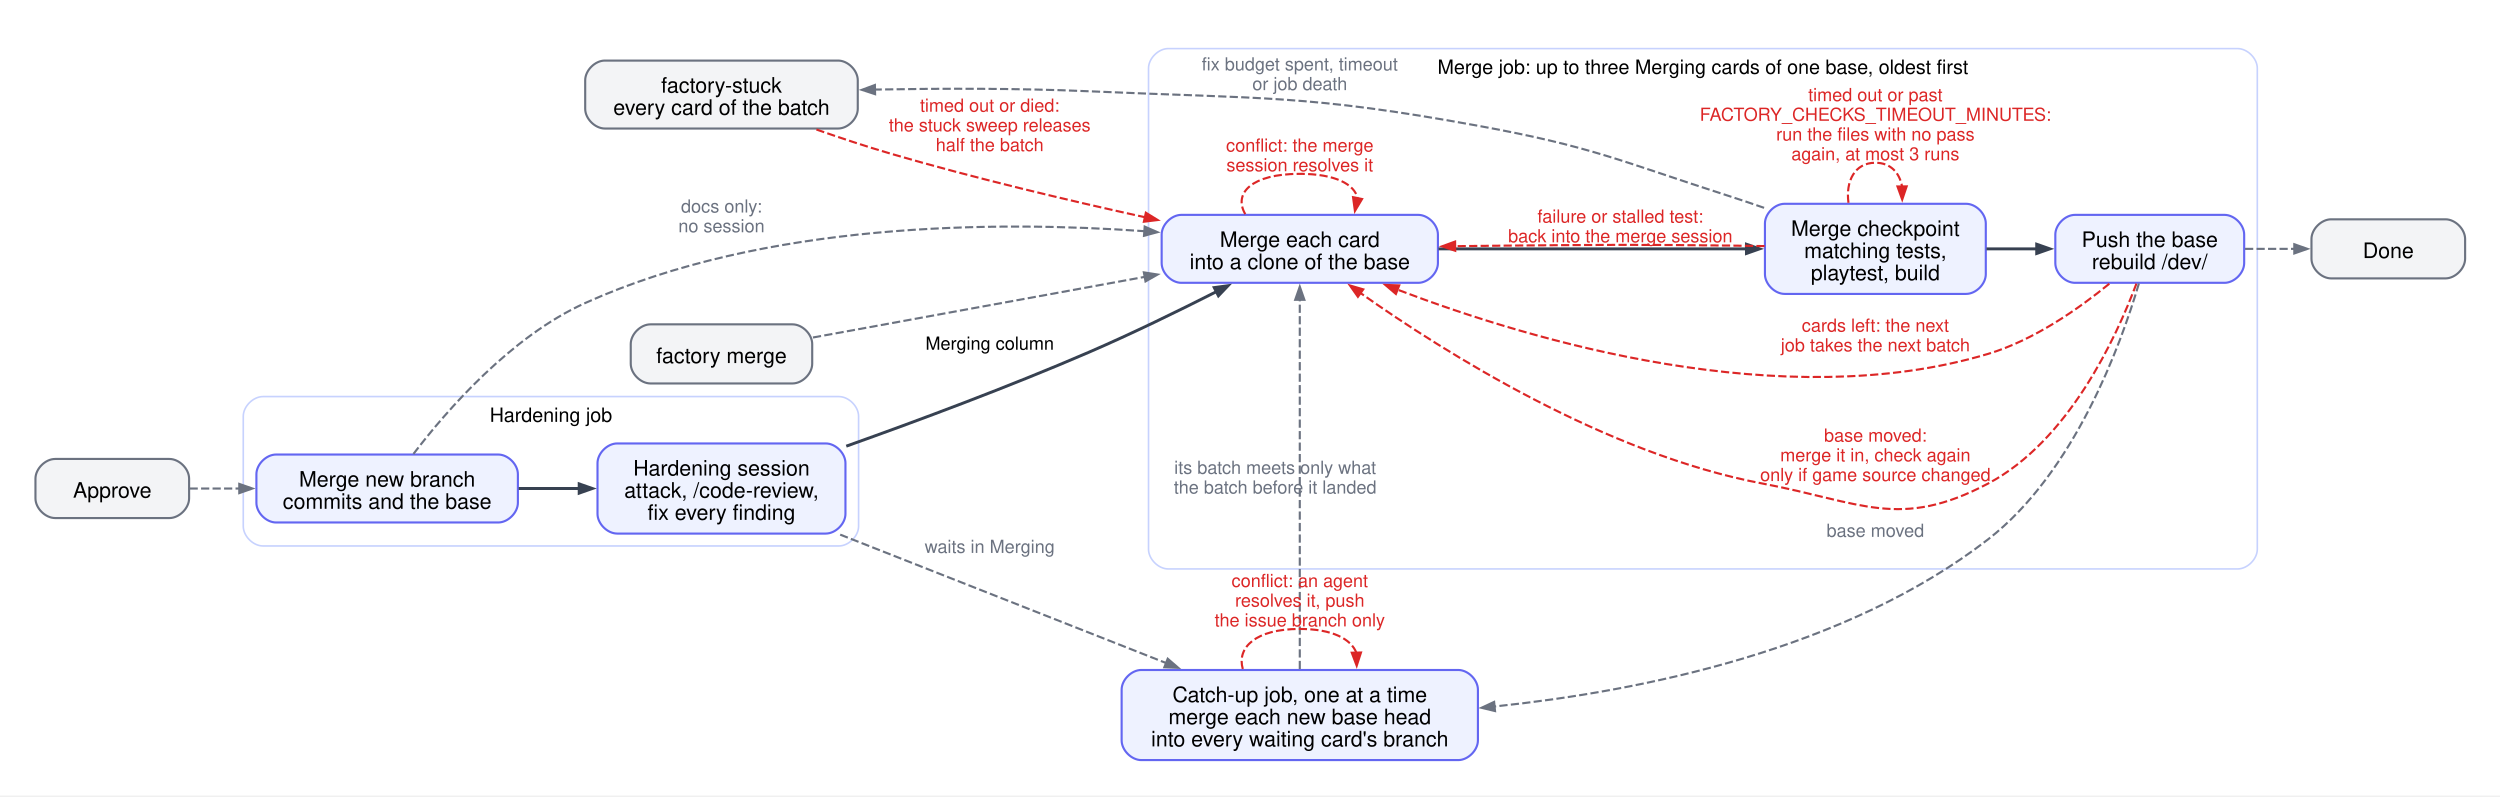
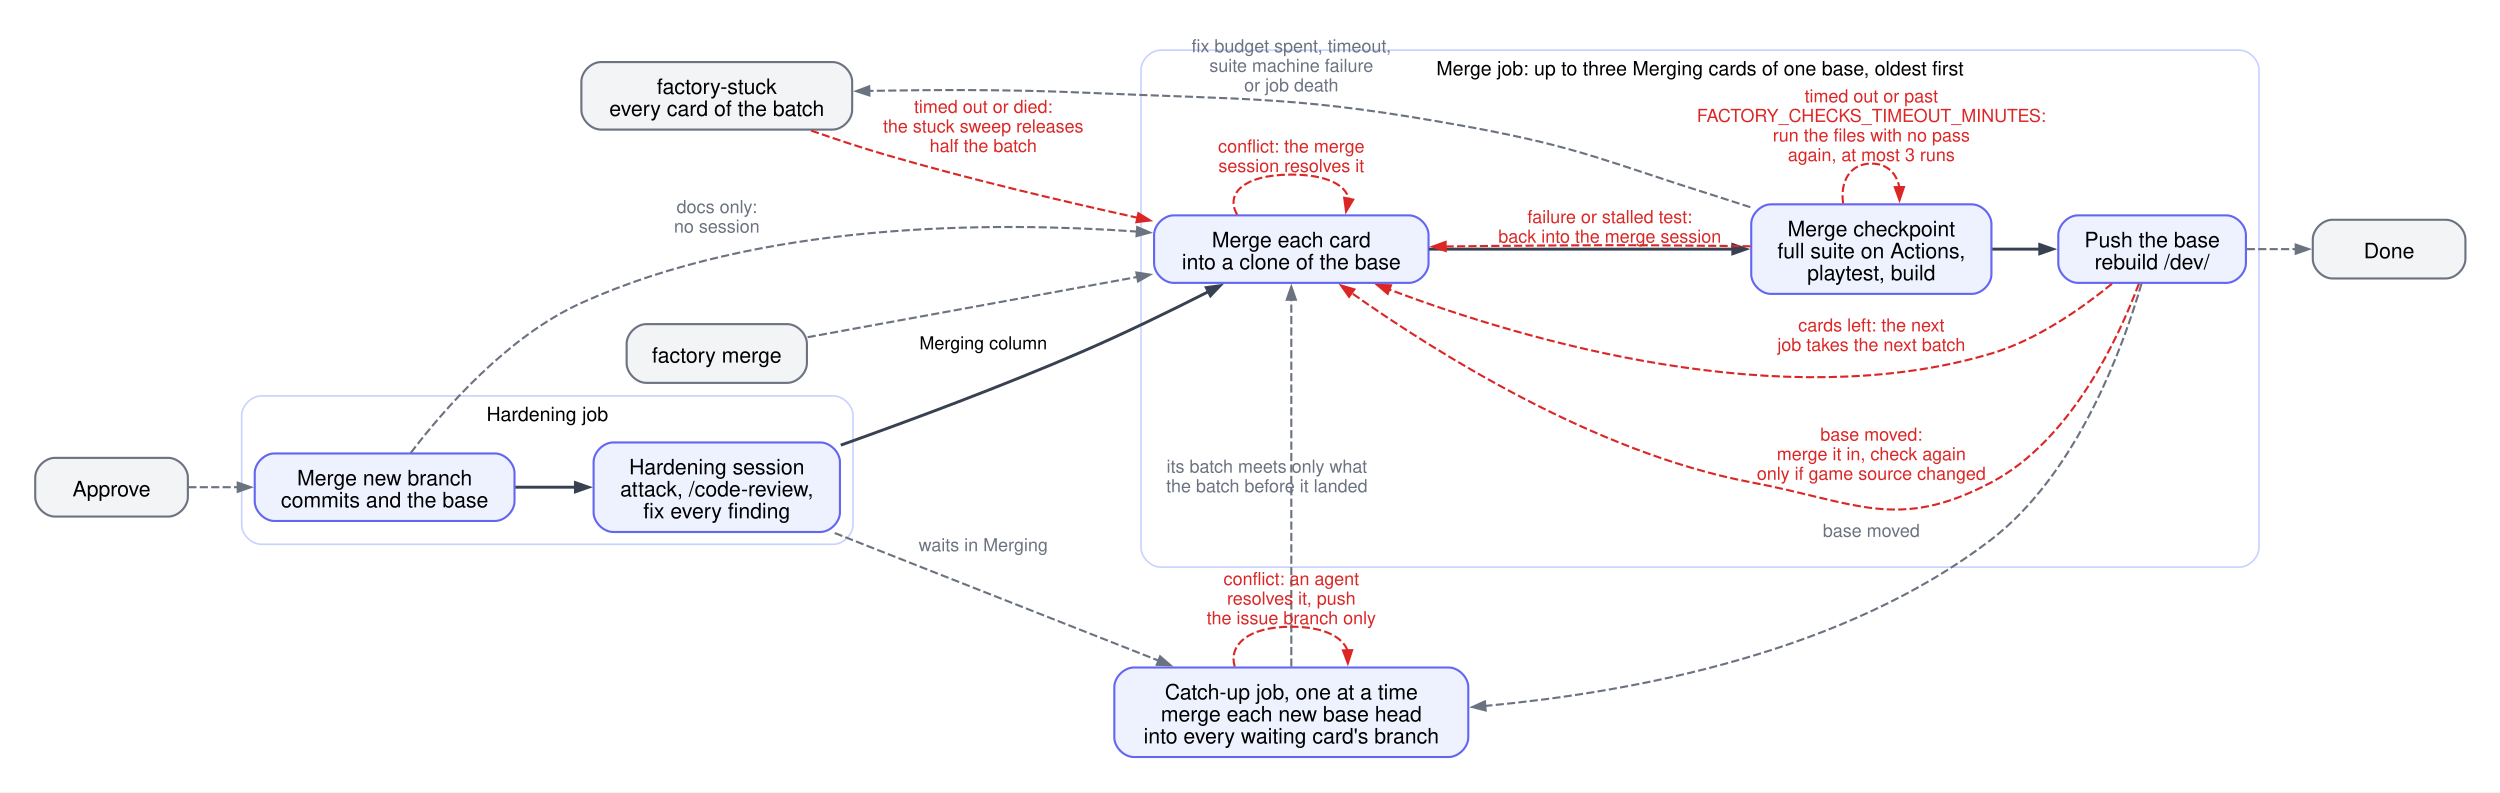
- <svg xmlns="http://www.w3.org/2000/svg" width="1523pt" height="485pt" viewBox="0.00 0.00 1523.00 485.00">
-   <g id="graph0" class="graph" transform="scale(1 1) rotate(0) translate(21.6 463.05)">
-     <polygon fill="white" stroke="none" points="-21.6,21.6 -21.6,-463.05 1501.75,-463.05 1501.75,21.6 -21.6,21.6" />
+ <svg xmlns="http://www.w3.org/2000/svg" width="1533pt" height="486pt" viewBox="0.00 0.00 1533.00 486.00">
+   <g id="graph0" class="graph" transform="scale(1 1) rotate(0) translate(21.6 464.21)">
+     <polygon fill="white" stroke="none" points="-21.6,21.6 -21.6,-464.21 1511.8,-464.21 1511.8,21.6 -21.6,21.6" />
    <g id="clust1" class="cluster">
      <path fill="white" stroke="#c7d2fe" d="M138.6,-130.45C138.6,-130.45 489.45,-130.45 489.45,-130.45 495.45,-130.45 501.45,-136.45 501.45,-142.45 501.45,-142.45 501.45,-209.45 501.45,-209.45 501.45,-215.45 495.45,-221.45 489.45,-221.45 489.45,-221.45 138.6,-221.45 138.6,-221.45 132.6,-221.45 126.6,-215.45 126.6,-209.45 126.6,-209.45 126.6,-142.45 126.6,-142.45 126.6,-136.45 132.6,-130.45 138.6,-130.45" />
      <text xml:space="preserve" text-anchor="middle" x="314.03" y="-206.05" font-family="Helvetica,sans-Serif" font-size="12.00">Hardening job</text>
    </g>
    <g id="clust2" class="cluster">
-       <path fill="white" stroke="#c7d2fe" d="M690.08,-116.45C690.08,-116.45 1341.55,-116.45 1341.55,-116.45 1347.55,-116.45 1353.55,-122.45 1353.55,-128.45 1353.55,-128.45 1353.55,-421.45 1353.55,-421.45 1353.55,-427.45 1347.55,-433.45 1341.55,-433.45 1341.55,-433.45 690.08,-433.45 690.08,-433.45 684.08,-433.45 678.08,-427.45 678.08,-421.45 678.08,-421.45 678.08,-128.45 678.08,-128.45 678.08,-122.45 684.08,-116.45 690.08,-116.45" />
-       <text xml:space="preserve" text-anchor="middle" x="1015.81" y="-418.05" font-family="Helvetica,sans-Serif" font-size="12.00">Merge job: up to three Merging cards of one base, oldest first</text>
+       <path fill="white" stroke="#c7d2fe" d="M690.08,-116.45C690.08,-116.45 1351.6,-116.45 1351.6,-116.45 1357.6,-116.45 1363.6,-122.45 1363.6,-128.45 1363.6,-128.45 1363.6,-421.45 1363.6,-421.45 1363.6,-427.45 1357.6,-433.45 1351.6,-433.45 1351.6,-433.45 690.08,-433.45 690.08,-433.45 684.08,-433.45 678.08,-427.45 678.08,-421.45 678.08,-421.45 678.08,-128.45 678.08,-128.45 678.08,-122.45 684.08,-116.45 690.08,-116.45" />
+       <text xml:space="preserve" text-anchor="middle" x="1020.84" y="-418.05" font-family="Helvetica,sans-Serif" font-size="12.00">Merge job: up to three Merging cards of one base, oldest first</text>
    </g>
    <g id="node1" class="node">
      <path fill="#eef2ff" stroke="#6366f1" stroke-width="1.3" d="M281.9,-186.15C281.9,-186.15 146.6,-186.15 146.6,-186.15 140.6,-186.15 134.6,-180.15 134.6,-174.15 134.6,-174.15 134.6,-156.75 134.6,-156.75 134.6,-150.75 140.6,-144.75 146.6,-144.75 146.6,-144.75 281.9,-144.75 281.9,-144.75 287.9,-144.75 293.9,-150.75 293.9,-156.75 293.9,-156.75 293.9,-174.15 293.9,-174.15 293.9,-180.15 287.9,-186.15 281.9,-186.15" />
      <text xml:space="preserve" text-anchor="middle" x="214.25" y="-166.6" font-family="Helvetica,sans-Serif" font-size="13.00">Merge new branch</text>
      <text xml:space="preserve" text-anchor="middle" x="214.25" y="-153.1" font-family="Helvetica,sans-Serif" font-size="13.00">commits and the base</text>
    </g>
    <g id="node2" class="node">
      <path fill="#eef2ff" stroke="#6366f1" stroke-width="1.3" d="M481.45,-192.9C481.45,-192.9 354.4,-192.9 354.4,-192.9 348.4,-192.9 342.4,-186.9 342.4,-180.9 342.4,-180.9 342.4,-150 342.4,-150 342.4,-144 348.4,-138 354.4,-138 354.4,-138 481.45,-138 481.45,-138 487.45,-138 493.45,-144 493.45,-150 493.45,-150 493.45,-180.9 493.45,-180.9 493.45,-186.9 487.45,-192.9 481.45,-192.9" />
      <text xml:space="preserve" text-anchor="middle" x="417.93" y="-173.35" font-family="Helvetica,sans-Serif" font-size="13.00">Hardening session</text>
      <text xml:space="preserve" text-anchor="middle" x="417.93" y="-159.85" font-family="Helvetica,sans-Serif" font-size="13.00">attack, /code-review,</text>
      <text xml:space="preserve" text-anchor="middle" x="417.93" y="-146.35" font-family="Helvetica,sans-Serif" font-size="13.00">fix every finding</text>
    </g>
    <g id="edge1" class="edge">
      <path fill="none" stroke="#374151" stroke-width="1.8" d="M294.38,-165.45C306.5,-165.45 319.06,-165.45 331.31,-165.45" />
      <polygon fill="#374151" stroke="#374151" stroke-width="1.8" points="331.25,-168.25 339.25,-165.45 331.25,-162.65 331.25,-168.25" />
    </g>
    <g id="node3" class="node">
      <path fill="#eef2ff" stroke="#6366f1" stroke-width="1.3" d="M842.38,-332.15C842.38,-332.15 698.08,-332.15 698.08,-332.15 692.08,-332.15 686.08,-326.15 686.08,-320.15 686.08,-320.15 686.08,-302.75 686.08,-302.75 686.08,-296.75 692.08,-290.75 698.08,-290.75 698.08,-290.75 842.38,-290.75 842.38,-290.75 848.38,-290.75 854.38,-296.75 854.38,-302.75 854.38,-302.75 854.38,-320.15 854.38,-320.15 854.38,-326.15 848.38,-332.15 842.38,-332.15" />
      <text xml:space="preserve" text-anchor="middle" x="770.23" y="-312.6" font-family="Helvetica,sans-Serif" font-size="13.00">Merge each card</text>
      <text xml:space="preserve" text-anchor="middle" x="770.23" y="-299.1" font-family="Helvetica,sans-Serif" font-size="13.00">into a clone of the base</text>
    </g>
    <g id="edge13" class="edge">
      <path fill="none" stroke="#6b7280" stroke-width="1.3" stroke-dasharray="5,2" d="M230.27,-186.51C250.6,-213.14 289.59,-258 334.9,-278.45 444.13,-327.75 584.56,-328.66 675.71,-322.2" />
      <polygon fill="#6b7280" stroke="#6b7280" stroke-width="1.3" points="675.74,-325 683.51,-321.61 675.32,-319.42 675.74,-325" />
      <text xml:space="preserve" text-anchor="middle" x="417.93" y="-333.57" font-family="Helvetica,sans-Serif" font-size="11.00" fill="#6b7280">docs only:</text>
      <text xml:space="preserve" text-anchor="middle" x="417.93" y="-321.57" font-family="Helvetica,sans-Serif" font-size="11.00" fill="#6b7280">no session</text>
    </g>
    <g id="edge4" class="edge">
      <path fill="none" stroke="#374151" stroke-width="1.8" d="M493.94,-191.24C537.51,-206.75 593.2,-227.5 641.7,-248.45 667.8,-259.72 696.22,-273.6 719.59,-285.46" />
      <polygon fill="#374151" stroke="#374151" stroke-width="1.8" points="718.12,-287.85 726.52,-288.99 720.67,-282.86 718.12,-287.85" />
      <text xml:space="preserve" text-anchor="middle" x="581.33" y="-250" font-family="Helvetica,sans-Serif" font-size="11.00">Merging column</text>
    </g>
    <g id="node6" class="node">
      <path fill="#eef2ff" stroke="#6366f1" stroke-width="1.3" d="M866.75,-54.9C866.75,-54.9 673.7,-54.9 673.7,-54.9 667.7,-54.9 661.7,-48.9 661.7,-42.9 661.7,-42.9 661.7,-12 661.7,-12 661.7,-6 667.7,0 673.7,0 673.7,0 866.75,0 866.75,0 872.75,0 878.75,-6 878.75,-12 878.75,-12 878.75,-42.9 878.75,-42.9 878.75,-48.9 872.75,-54.9 866.75,-54.9" />
      <text xml:space="preserve" text-anchor="middle" x="770.23" y="-35.35" font-family="Helvetica,sans-Serif" font-size="13.00">Catch-up job, one at a time</text>
      <text xml:space="preserve" text-anchor="middle" x="770.23" y="-21.85" font-family="Helvetica,sans-Serif" font-size="13.00">merge each new base head</text>
      <text xml:space="preserve" text-anchor="middle" x="770.23" y="-8.35" font-family="Helvetica,sans-Serif" font-size="13.00">into every waiting card's branch</text>
    </g>
    <g id="edge17" class="edge">
      <path fill="none" stroke="#6b7280" stroke-width="1.3" stroke-dasharray="5,2" d="M490.24,-137.36C547.89,-114.64 629.04,-82.68 688.96,-59.07" />
      <polygon fill="#6b7280" stroke="#6b7280" stroke-width="1.3" points="689.77,-61.76 696.18,-56.22 687.71,-56.55 689.77,-61.76" />
      <text xml:space="preserve" text-anchor="middle" x="581.33" y="-126.22" font-family="Helvetica,sans-Serif" font-size="11.00" fill="#6b7280">waits in Merging</text>
    </g>
    <g id="edge5" class="edge">
      <path fill="none" stroke="#dc2626" stroke-width="1.3" stroke-dasharray="5,2" d="M737.02,-332.6C729.64,-345.25 740.71,-357.15 770.23,-357.15 791.9,-357.15 803.63,-350.73 805.41,-342.31" />
      <polygon fill="#dc2626" stroke="#dc2626" stroke-width="1.3" points="808.16,-341.81 803.82,-334.53 802.67,-342.93 808.16,-341.81" />
      <text xml:space="preserve" text-anchor="middle" x="770.23" y="-370.7" font-family="Helvetica,sans-Serif" font-size="11.00" fill="#dc2626">conflict: the merge</text>
      <text xml:space="preserve" text-anchor="middle" x="770.23" y="-358.7" font-family="Helvetica,sans-Serif" font-size="11.00" fill="#dc2626">session resolves it</text>
    </g>
    <g id="node4" class="node">
-       <path fill="#eef2ff" stroke="#6366f1" stroke-width="1.3" d="M1176.15,-338.9C1176.15,-338.9 1065.6,-338.9 1065.6,-338.9 1059.6,-338.9 1053.6,-332.9 1053.6,-326.9 1053.6,-326.9 1053.6,-296 1053.6,-296 1053.6,-290 1059.6,-284 1065.6,-284 1065.6,-284 1176.15,-284 1176.15,-284 1182.15,-284 1188.15,-290 1188.15,-296 1188.15,-296 1188.15,-326.9 1188.15,-326.9 1188.15,-332.9 1182.15,-338.9 1176.15,-338.9" />
-       <text xml:space="preserve" text-anchor="middle" x="1120.88" y="-319.35" font-family="Helvetica,sans-Serif" font-size="13.00">Merge checkpoint</text>
-       <text xml:space="preserve" text-anchor="middle" x="1120.88" y="-305.85" font-family="Helvetica,sans-Serif" font-size="13.00">matching tests,</text>
-       <text xml:space="preserve" text-anchor="middle" x="1120.88" y="-292.35" font-family="Helvetica,sans-Serif" font-size="13.00">playtest, build</text>
+       <path fill="#eef2ff" stroke="#6366f1" stroke-width="1.3" d="M1187.55,-338.9C1187.55,-338.9 1064.25,-338.9 1064.25,-338.9 1058.25,-338.9 1052.25,-332.9 1052.25,-326.9 1052.25,-326.9 1052.25,-296 1052.25,-296 1052.25,-290 1058.25,-284 1064.25,-284 1064.25,-284 1187.55,-284 1187.55,-284 1193.55,-284 1199.55,-290 1199.55,-296 1199.55,-296 1199.55,-326.9 1199.55,-326.9 1199.55,-332.9 1193.55,-338.9 1187.55,-338.9" />
+       <text xml:space="preserve" text-anchor="middle" x="1125.9" y="-319.35" font-family="Helvetica,sans-Serif" font-size="13.00">Merge checkpoint</text>
+       <text xml:space="preserve" text-anchor="middle" x="1125.9" y="-305.85" font-family="Helvetica,sans-Serif" font-size="13.00">full suite on Actions,</text>
+       <text xml:space="preserve" text-anchor="middle" x="1125.9" y="-292.35" font-family="Helvetica,sans-Serif" font-size="13.00">playtest, build</text>
    </g>
    <g id="edge2" class="edge">
-       <path fill="none" stroke="#374151" stroke-width="1.8" d="M854.74,-311.45C911.8,-311.45 986.87,-311.45 1042.56,-311.45" />
-       <polygon fill="#374151" stroke="#374151" stroke-width="1.8" points="1042.35,-314.25 1050.35,-311.45 1042.35,-308.65 1042.35,-314.25" />
+       <path fill="none" stroke="#374151" stroke-width="1.8" d="M854.59,-311.45C910.81,-311.45 984.71,-311.45 1041.03,-311.45" />
+       <polygon fill="#374151" stroke="#374151" stroke-width="1.8" points="1040.96,-314.25 1048.96,-311.45 1040.96,-308.65 1040.96,-314.25" />
    </g>
    <g id="edge6" class="edge">
-       <path fill="none" stroke="#dc2626" stroke-width="1.3" stroke-dasharray="5,2" d="M1053.38,-313.13C1046.24,-313.26 1039.1,-313.37 1032.25,-313.45 972.92,-314.13 958.08,-313.92 898.75,-313.45 887.68,-313.36 876.07,-313.23 864.55,-313.08" />
+       <path fill="none" stroke="#dc2626" stroke-width="1.3" stroke-dasharray="5,2" d="M1051.82,-313.17C1045.2,-313.29 1038.6,-313.38 1032.25,-313.45 972.92,-314.09 958.08,-313.92 898.75,-313.45 887.68,-313.36 876.07,-313.23 864.55,-313.08" />
      <polygon fill="#dc2626" stroke="#dc2626" stroke-width="1.3" points="864.92,-310.29 856.88,-312.98 864.84,-315.89 864.92,-310.29" />
-       <text xml:space="preserve" text-anchor="middle" x="965.5" y="-327.43" font-family="Helvetica,sans-Serif" font-size="11.00" fill="#dc2626">failure or stalled test:</text>
-       <text xml:space="preserve" text-anchor="middle" x="965.5" y="-315.43" font-family="Helvetica,sans-Serif" font-size="11.00" fill="#dc2626">back into the merge session</text>
+       <text xml:space="preserve" text-anchor="middle" x="965.5" y="-327.42" font-family="Helvetica,sans-Serif" font-size="11.00" fill="#dc2626">failure or stalled test:</text>
+       <text xml:space="preserve" text-anchor="middle" x="965.5" y="-315.42" font-family="Helvetica,sans-Serif" font-size="11.00" fill="#dc2626">back into the merge session</text>
    </g>
    <g id="edge7" class="edge">
-       <path fill="none" stroke="#dc2626" stroke-width="1.3" stroke-dasharray="5,2" d="M1104.49,-339.51C1102.71,-352.53 1108.17,-363.9 1120.88,-363.9 1130.21,-363.9 1135.63,-357.77 1137.15,-349.35" />
-       <polygon fill="#dc2626" stroke="#dc2626" stroke-width="1.3" points="1139.94,-349.51 1137.23,-341.48 1134.34,-349.45 1139.94,-349.51" />
-       <text xml:space="preserve" text-anchor="middle" x="1120.88" y="-401.45" font-family="Helvetica,sans-Serif" font-size="11.00" fill="#dc2626">timed out or past</text>
-       <text xml:space="preserve" text-anchor="middle" x="1120.88" y="-389.45" font-family="Helvetica,sans-Serif" font-size="11.00" fill="#dc2626">FACTORY_CHECKS_TIMEOUT_MINUTES:</text>
-       <text xml:space="preserve" text-anchor="middle" x="1120.88" y="-377.45" font-family="Helvetica,sans-Serif" font-size="11.00" fill="#dc2626">run the files with no pass</text>
-       <text xml:space="preserve" text-anchor="middle" x="1120.88" y="-365.45" font-family="Helvetica,sans-Serif" font-size="11.00" fill="#dc2626">again, at most 3 runs</text>
+       <path fill="none" stroke="#dc2626" stroke-width="1.3" stroke-dasharray="5,2" d="M1108.6,-339.51C1106.71,-352.53 1112.48,-363.9 1125.9,-363.9 1135.76,-363.9 1141.49,-357.77 1143.09,-349.35" />
+       <polygon fill="#dc2626" stroke="#dc2626" stroke-width="1.3" points="1145.89,-349.51 1143.18,-341.48 1140.29,-349.44 1145.89,-349.51" />
+       <text xml:space="preserve" text-anchor="middle" x="1125.9" y="-401.45" font-family="Helvetica,sans-Serif" font-size="11.00" fill="#dc2626">timed out or past</text>
+       <text xml:space="preserve" text-anchor="middle" x="1125.9" y="-389.45" font-family="Helvetica,sans-Serif" font-size="11.00" fill="#dc2626">FACTORY_CHECKS_TIMEOUT_MINUTES:</text>
+       <text xml:space="preserve" text-anchor="middle" x="1125.9" y="-377.45" font-family="Helvetica,sans-Serif" font-size="11.00" fill="#dc2626">run the files with no pass</text>
+       <text xml:space="preserve" text-anchor="middle" x="1125.9" y="-365.45" font-family="Helvetica,sans-Serif" font-size="11.00" fill="#dc2626">again, at most 3 runs</text>
    </g>
    <g id="node5" class="node">
-       <path fill="#eef2ff" stroke="#6366f1" stroke-width="1.3" d="M1333.55,-332.15C1333.55,-332.15 1242.5,-332.15 1242.5,-332.15 1236.5,-332.15 1230.5,-326.15 1230.5,-320.15 1230.5,-320.15 1230.5,-302.75 1230.5,-302.75 1230.5,-296.75 1236.5,-290.75 1242.5,-290.75 1242.5,-290.75 1333.55,-290.75 1333.55,-290.75 1339.55,-290.75 1345.55,-296.75 1345.55,-302.75 1345.55,-302.75 1345.55,-320.15 1345.55,-320.15 1345.55,-326.15 1339.55,-332.15 1333.55,-332.15" />
-       <text xml:space="preserve" text-anchor="middle" x="1288.03" y="-312.6" font-family="Helvetica,sans-Serif" font-size="13.00">Push the base</text>
-       <text xml:space="preserve" text-anchor="middle" x="1288.03" y="-299.1" font-family="Helvetica,sans-Serif" font-size="13.00">rebuild /dev/</text>
+       <path fill="#eef2ff" stroke="#6366f1" stroke-width="1.3" d="M1343.6,-332.15C1343.6,-332.15 1252.55,-332.15 1252.55,-332.15 1246.55,-332.15 1240.55,-326.15 1240.55,-320.15 1240.55,-320.15 1240.55,-302.75 1240.55,-302.75 1240.55,-296.75 1246.55,-290.75 1252.55,-290.75 1252.55,-290.75 1343.6,-290.75 1343.6,-290.75 1349.6,-290.75 1355.6,-296.75 1355.6,-302.75 1355.6,-302.75 1355.6,-320.15 1355.6,-320.15 1355.6,-326.15 1349.6,-332.15 1343.6,-332.15" />
+       <text xml:space="preserve" text-anchor="middle" x="1298.08" y="-312.6" font-family="Helvetica,sans-Serif" font-size="13.00">Push the base</text>
+       <text xml:space="preserve" text-anchor="middle" x="1298.08" y="-299.1" font-family="Helvetica,sans-Serif" font-size="13.00">rebuild /dev/</text>
    </g>
    <g id="edge3" class="edge">
-       <path fill="none" stroke="#374151" stroke-width="1.8" d="M1188.57,-311.45C1198.74,-311.45 1209.24,-311.45 1219.42,-311.45" />
-       <polygon fill="#374151" stroke="#374151" stroke-width="1.8" points="1219.17,-314.25 1227.17,-311.45 1219.17,-308.65 1219.17,-314.25" />
+       <path fill="none" stroke="#374151" stroke-width="1.8" d="M1200.06,-311.45C1209.74,-311.45 1219.64,-311.45 1229.23,-311.45" />
+       <polygon fill="#374151" stroke="#374151" stroke-width="1.8" points="1229.18,-314.25 1237.18,-311.45 1229.18,-308.65 1229.18,-314.25" />
    </g>
    <g id="node9" class="node">
      <path fill="#f3f4f6" stroke="#6b7280" stroke-width="1.3" d="M488.95,-426.15C488.95,-426.15 346.9,-426.15 346.9,-426.15 340.9,-426.15 334.9,-420.15 334.9,-414.15 334.9,-414.15 334.9,-396.75 334.9,-396.75 334.9,-390.75 340.9,-384.75 346.9,-384.75 346.9,-384.75 488.95,-384.75 488.95,-384.75 494.95,-384.75 500.95,-390.75 500.95,-396.75 500.95,-396.75 500.95,-414.15 500.95,-414.15 500.95,-420.15 494.95,-426.15 488.95,-426.15" />
      <text xml:space="preserve" text-anchor="middle" x="417.93" y="-406.6" font-family="Helvetica,sans-Serif" font-size="13.00">factory-stuck</text>
      <text xml:space="preserve" text-anchor="middle" x="417.93" y="-393.1" font-family="Helvetica,sans-Serif" font-size="13.00">every card of the batch</text>
    </g>
    <g id="edge15" class="edge">
-       <path fill="none" stroke="#6b7280" stroke-width="1.3" stroke-dasharray="5,2" d="M1053.08,-336.44C1046.07,-338.89 1039.03,-341.27 1032.25,-343.45 964.81,-365.17 948.44,-373.71 878.75,-386.45 774.7,-405.46 747.36,-402.78 641.7,-407.45 598.86,-409.34 551.35,-409.22 511.25,-408.48" />
+       <path fill="none" stroke="#6b7280" stroke-width="1.3" stroke-dasharray="5,2" d="M1051.7,-337.18C1045.14,-339.35 1038.58,-341.47 1032.25,-343.45 964.63,-364.58 948.44,-373.71 878.75,-386.45 774.7,-405.46 747.36,-402.78 641.7,-407.45 598.86,-409.34 551.35,-409.22 511.25,-408.48" />
      <polygon fill="#6b7280" stroke="#6b7280" stroke-width="1.3" points="511.5,-405.68 503.45,-408.32 511.39,-411.28 511.5,-405.68" />
-       <text xml:space="preserve" text-anchor="middle" x="770.23" y="-420.16" font-family="Helvetica,sans-Serif" font-size="11.00" fill="#6b7280">fix budget spent, timeout</text>
+       <text xml:space="preserve" text-anchor="middle" x="770.23" y="-432.16" font-family="Helvetica,sans-Serif" font-size="11.00" fill="#6b7280">fix budget spent, timeout,</text>
+       <text xml:space="preserve" text-anchor="middle" x="770.23" y="-420.16" font-family="Helvetica,sans-Serif" font-size="11.00" fill="#6b7280">suite machine failure</text>
      <text xml:space="preserve" text-anchor="middle" x="770.23" y="-408.16" font-family="Helvetica,sans-Serif" font-size="11.00" fill="#6b7280">or job death</text>
    </g>
    <g id="edge8" class="edge">
-       <path fill="none" stroke="#dc2626" stroke-width="1.3" stroke-dasharray="5,2" d="M1279.92,-290.28C1267.54,-257.2 1238.52,-194.35 1189.5,-168.45 1135.57,-139.95 1112.19,-157.15 1052.25,-168.45 956.7,-186.46 858.46,-248.31 807.26,-284.5" />
+       <path fill="none" stroke="#dc2626" stroke-width="1.3" stroke-dasharray="5,2" d="M1289.97,-290.28C1277.59,-257.2 1248.57,-194.35 1199.55,-168.45 1141.67,-137.86 1116.58,-156.32 1052.25,-168.45 956.7,-186.46 858.46,-248.31 807.26,-284.5" />
      <polygon fill="#dc2626" stroke="#dc2626" stroke-width="1.3" points="805.64,-282.22 800.76,-289.15 808.89,-286.78 805.64,-282.22" />
-       <text xml:space="preserve" text-anchor="middle" x="1120.88" y="-194" font-family="Helvetica,sans-Serif" font-size="11.00" fill="#dc2626">base moved:</text>
-       <text xml:space="preserve" text-anchor="middle" x="1120.88" y="-182" font-family="Helvetica,sans-Serif" font-size="11.00" fill="#dc2626">merge it in, check again</text>
-       <text xml:space="preserve" text-anchor="middle" x="1120.88" y="-170" font-family="Helvetica,sans-Serif" font-size="11.00" fill="#dc2626">only if game source changed</text>
+       <text xml:space="preserve" text-anchor="middle" x="1125.9" y="-194" font-family="Helvetica,sans-Serif" font-size="11.00" fill="#dc2626">base moved:</text>
+       <text xml:space="preserve" text-anchor="middle" x="1125.9" y="-182" font-family="Helvetica,sans-Serif" font-size="11.00" fill="#dc2626">merge it in, check again</text>
+       <text xml:space="preserve" text-anchor="middle" x="1125.9" y="-170" font-family="Helvetica,sans-Serif" font-size="11.00" fill="#dc2626">only if game source changed</text>
    </g>
    <g id="edge10" class="edge">
-       <path fill="none" stroke="#dc2626" stroke-width="1.3" stroke-dasharray="5,2" d="M1263.4,-290.21C1244.81,-275.01 1217.44,-255.8 1189.5,-247.45 1064.46,-210.08 911.53,-255.4 829.64,-286.64" />
-       <polygon fill="#dc2626" stroke="#dc2626" stroke-width="1.3" points="828.78,-283.97 822.33,-289.47 830.8,-289.19 828.78,-283.97" />
-       <text xml:space="preserve" text-anchor="middle" x="1120.88" y="-261" font-family="Helvetica,sans-Serif" font-size="11.00" fill="#dc2626">cards left: the next</text>
-       <text xml:space="preserve" text-anchor="middle" x="1120.88" y="-249" font-family="Helvetica,sans-Serif" font-size="11.00" fill="#dc2626">job takes the next batch</text>
+       <path fill="none" stroke="#dc2626" stroke-width="1.3" stroke-dasharray="5,2" d="M1273.45,-290.21C1254.86,-275.01 1227.49,-255.8 1199.55,-247.45 1071.09,-209.06 913.77,-255.2 830.13,-286.74" />
+       <polygon fill="#dc2626" stroke="#dc2626" stroke-width="1.3" points="829.34,-284.04 822.87,-289.52 831.35,-289.27 829.34,-284.04" />
+       <text xml:space="preserve" text-anchor="middle" x="1125.9" y="-261" font-family="Helvetica,sans-Serif" font-size="11.00" fill="#dc2626">cards left: the next</text>
+       <text xml:space="preserve" text-anchor="middle" x="1125.9" y="-249" font-family="Helvetica,sans-Serif" font-size="11.00" fill="#dc2626">job takes the next batch</text>
    </g>
    <g id="edge18" class="edge">
-       <path fill="none" stroke="#6b7280" stroke-width="1.3" stroke-dasharray="5,2" d="M1281.43,-290.36C1270.4,-252.99 1242.21,-175.26 1189.5,-134.45 1103.01,-67.49 979.2,-42.1 888.73,-32.64" />
-       <polygon fill="#6b7280" stroke="#6b7280" stroke-width="1.3" points="889.18,-29.87 880.94,-31.87 888.62,-35.45 889.18,-29.87" />
-       <text xml:space="preserve" text-anchor="middle" x="1120.88" y="-136" font-family="Helvetica,sans-Serif" font-size="11.00" fill="#6b7280">base moved</text>
+       <path fill="none" stroke="#6b7280" stroke-width="1.3" stroke-dasharray="5,2" d="M1291.55,-290.2C1280.63,-252.56 1252.6,-174.29 1199.55,-133.45 1110.15,-64.62 981.83,-39.9 888.98,-31.32" />
+       <polygon fill="#6b7280" stroke="#6b7280" stroke-width="1.3" points="889.43,-28.55 881.22,-30.64 888.94,-34.13 889.43,-28.55" />
+       <text xml:space="preserve" text-anchor="middle" x="1125.9" y="-135" font-family="Helvetica,sans-Serif" font-size="11.00" fill="#6b7280">base moved</text>
    </g>
    <g id="node10" class="node">
-       <path fill="#f3f4f6" stroke="#6b7280" stroke-width="1.3" d="M1468.15,-329.45C1468.15,-329.45 1398.55,-329.45 1398.55,-329.45 1392.55,-329.45 1386.55,-323.45 1386.55,-317.45 1386.55,-317.45 1386.55,-305.45 1386.55,-305.45 1386.55,-299.45 1392.55,-293.45 1398.55,-293.45 1398.55,-293.45 1468.15,-293.45 1468.15,-293.45 1474.15,-293.45 1480.15,-299.45 1480.15,-305.45 1480.15,-305.45 1480.15,-317.45 1480.15,-317.45 1480.15,-323.45 1474.15,-329.45 1468.15,-329.45" />
-       <text xml:space="preserve" text-anchor="middle" x="1433.35" y="-305.85" font-family="Helvetica,sans-Serif" font-size="13.00">Done</text>
+       <path fill="#f3f4f6" stroke="#6b7280" stroke-width="1.3" d="M1478.2,-329.45C1478.2,-329.45 1408.6,-329.45 1408.6,-329.45 1402.6,-329.45 1396.6,-323.45 1396.6,-317.45 1396.6,-317.45 1396.6,-305.45 1396.6,-305.45 1396.6,-299.45 1402.6,-293.45 1408.6,-293.45 1408.6,-293.45 1478.2,-293.45 1478.2,-293.45 1484.2,-293.45 1490.2,-299.45 1490.2,-305.45 1490.2,-305.45 1490.2,-317.45 1490.2,-317.45 1490.2,-323.45 1484.2,-329.45 1478.2,-329.45" />
+       <text xml:space="preserve" text-anchor="middle" x="1443.4" y="-305.85" font-family="Helvetica,sans-Serif" font-size="13.00">Done</text>
    </g>
    <g id="edge16" class="edge">
-       <path fill="none" stroke="#6b7280" stroke-width="1.3" stroke-dasharray="5,2" d="M1346.08,-311.45C1356.04,-311.45 1366.38,-311.45 1376.31,-311.45" />
-       <polygon fill="#6b7280" stroke="#6b7280" stroke-width="1.3" points="1376.09,-314.25 1384.09,-311.45 1376.09,-308.65 1376.09,-314.25" />
+       <path fill="none" stroke="#6b7280" stroke-width="1.3" stroke-dasharray="5,2" d="M1356.13,-311.45C1366.09,-311.45 1376.43,-311.45 1386.36,-311.45" />
+       <polygon fill="#6b7280" stroke="#6b7280" stroke-width="1.3" points="1386.14,-314.25 1394.14,-311.45 1386.14,-308.65 1386.14,-314.25" />
    </g>
    <g id="edge19" class="edge">
      <path fill="none" stroke="#6b7280" stroke-width="1.3" stroke-dasharray="5,2" d="M770.23,-55.46C770.23,-108.94 770.23,-225.23 770.23,-280.75" />
      <polygon fill="#6b7280" stroke="#6b7280" stroke-width="1.3" points="767.43,-280.41 770.23,-288.41 773.03,-280.41 767.43,-280.41" />
      <text xml:space="preserve" text-anchor="middle" x="755.23" y="-174.38" font-family="Helvetica,sans-Serif" font-size="11.00" fill="#6b7280">its batch meets only what</text>
      <text xml:space="preserve" text-anchor="middle" x="755.23" y="-162.38" font-family="Helvetica,sans-Serif" font-size="11.00" fill="#6b7280">the batch before it landed</text>
    </g>
    <g id="edge11" class="edge">
      <path fill="none" stroke="#dc2626" stroke-width="1.3" stroke-dasharray="5,2" d="M735.51,-55.51C731.72,-68.53 743.29,-79.9 770.23,-79.9 790,-79.9 801.5,-73.77 804.71,-65.35" />
      <polygon fill="#dc2626" stroke="#dc2626" stroke-width="1.3" points="807.51,-65.54 804.9,-57.48 801.91,-65.41 807.51,-65.54" />
      <text xml:space="preserve" text-anchor="middle" x="770.23" y="-105.45" font-family="Helvetica,sans-Serif" font-size="11.00" fill="#dc2626">conflict: an agent</text>
      <text xml:space="preserve" text-anchor="middle" x="770.23" y="-93.45" font-family="Helvetica,sans-Serif" font-size="11.00" fill="#dc2626">resolves it, push</text>
      <text xml:space="preserve" text-anchor="middle" x="770.23" y="-81.45" font-family="Helvetica,sans-Serif" font-size="11.00" fill="#dc2626">the issue branch only</text>
    </g>
    <g id="node7" class="node">
      <path fill="#f3f4f6" stroke="#6b7280" stroke-width="1.3" d="M81.6,-183.45C81.6,-183.45 12,-183.45 12,-183.45 6,-183.45 0,-177.45 0,-171.45 0,-171.45 0,-159.45 0,-159.45 0,-153.45 6,-147.45 12,-147.45 12,-147.45 81.6,-147.45 81.6,-147.45 87.6,-147.45 93.6,-153.45 93.6,-159.45 93.6,-159.45 93.6,-171.45 93.6,-171.45 93.6,-177.45 87.6,-183.45 81.6,-183.45" />
      <text xml:space="preserve" text-anchor="middle" x="46.8" y="-159.85" font-family="Helvetica,sans-Serif" font-size="13.00">Approve</text>
    </g>
    <g id="edge12" class="edge">
      <path fill="none" stroke="#6b7280" stroke-width="1.3" stroke-dasharray="5,2" d="M93.89,-165.45C103.48,-165.45 113.89,-165.45 124.44,-165.45" />
      <polygon fill="#6b7280" stroke="#6b7280" stroke-width="1.3" points="124.17,-168.25 132.17,-165.45 124.17,-162.65 124.17,-168.25" />
    </g>
    <g id="node8" class="node">
      <path fill="#f3f4f6" stroke="#6b7280" stroke-width="1.3" d="M461.2,-265.45C461.2,-265.45 374.65,-265.45 374.65,-265.45 368.65,-265.45 362.65,-259.45 362.65,-253.45 362.65,-253.45 362.65,-241.45 362.65,-241.45 362.65,-235.45 368.65,-229.45 374.65,-229.45 374.65,-229.45 461.2,-229.45 461.2,-229.45 467.2,-229.45 473.2,-235.45 473.2,-241.45 473.2,-241.45 473.2,-253.45 473.2,-253.45 473.2,-259.45 467.2,-265.45 461.2,-265.45" />
      <text xml:space="preserve" text-anchor="middle" x="417.93" y="-241.85" font-family="Helvetica,sans-Serif" font-size="13.00">factory merge</text>
    </g>
    <g id="edge14" class="edge">
      <path fill="none" stroke="#6b7280" stroke-width="1.3" stroke-dasharray="5,2" d="M473.66,-257.45C527.65,-267.31 611.24,-282.59 675.76,-294.37" />
      <polygon fill="#6b7280" stroke="#6b7280" stroke-width="1.3" points="675.23,-297.12 683.61,-295.81 676.24,-291.62 675.23,-297.12" />
    </g>
    <g id="edge9" class="edge">
      <path fill="none" stroke="#dc2626" stroke-width="1.3" stroke-dasharray="5,2" d="M475.76,-384.15C490.39,-379.02 506.17,-373.77 520.95,-369.45 571.73,-354.61 629.21,-340.98 676.06,-330.67" />
      <polygon fill="#dc2626" stroke="#dc2626" stroke-width="1.3" points="676.45,-333.46 683.67,-329.01 675.25,-327.98 676.45,-333.46" />
      <text xml:space="preserve" text-anchor="middle" x="581.33" y="-395" font-family="Helvetica,sans-Serif" font-size="11.00" fill="#dc2626">timed out or died:</text>
      <text xml:space="preserve" text-anchor="middle" x="581.33" y="-383" font-family="Helvetica,sans-Serif" font-size="11.00" fill="#dc2626">the stuck sweep releases</text>
      <text xml:space="preserve" text-anchor="middle" x="581.33" y="-371" font-family="Helvetica,sans-Serif" font-size="11.00" fill="#dc2626">half the batch</text>
    </g>
  </g>
</svg>
